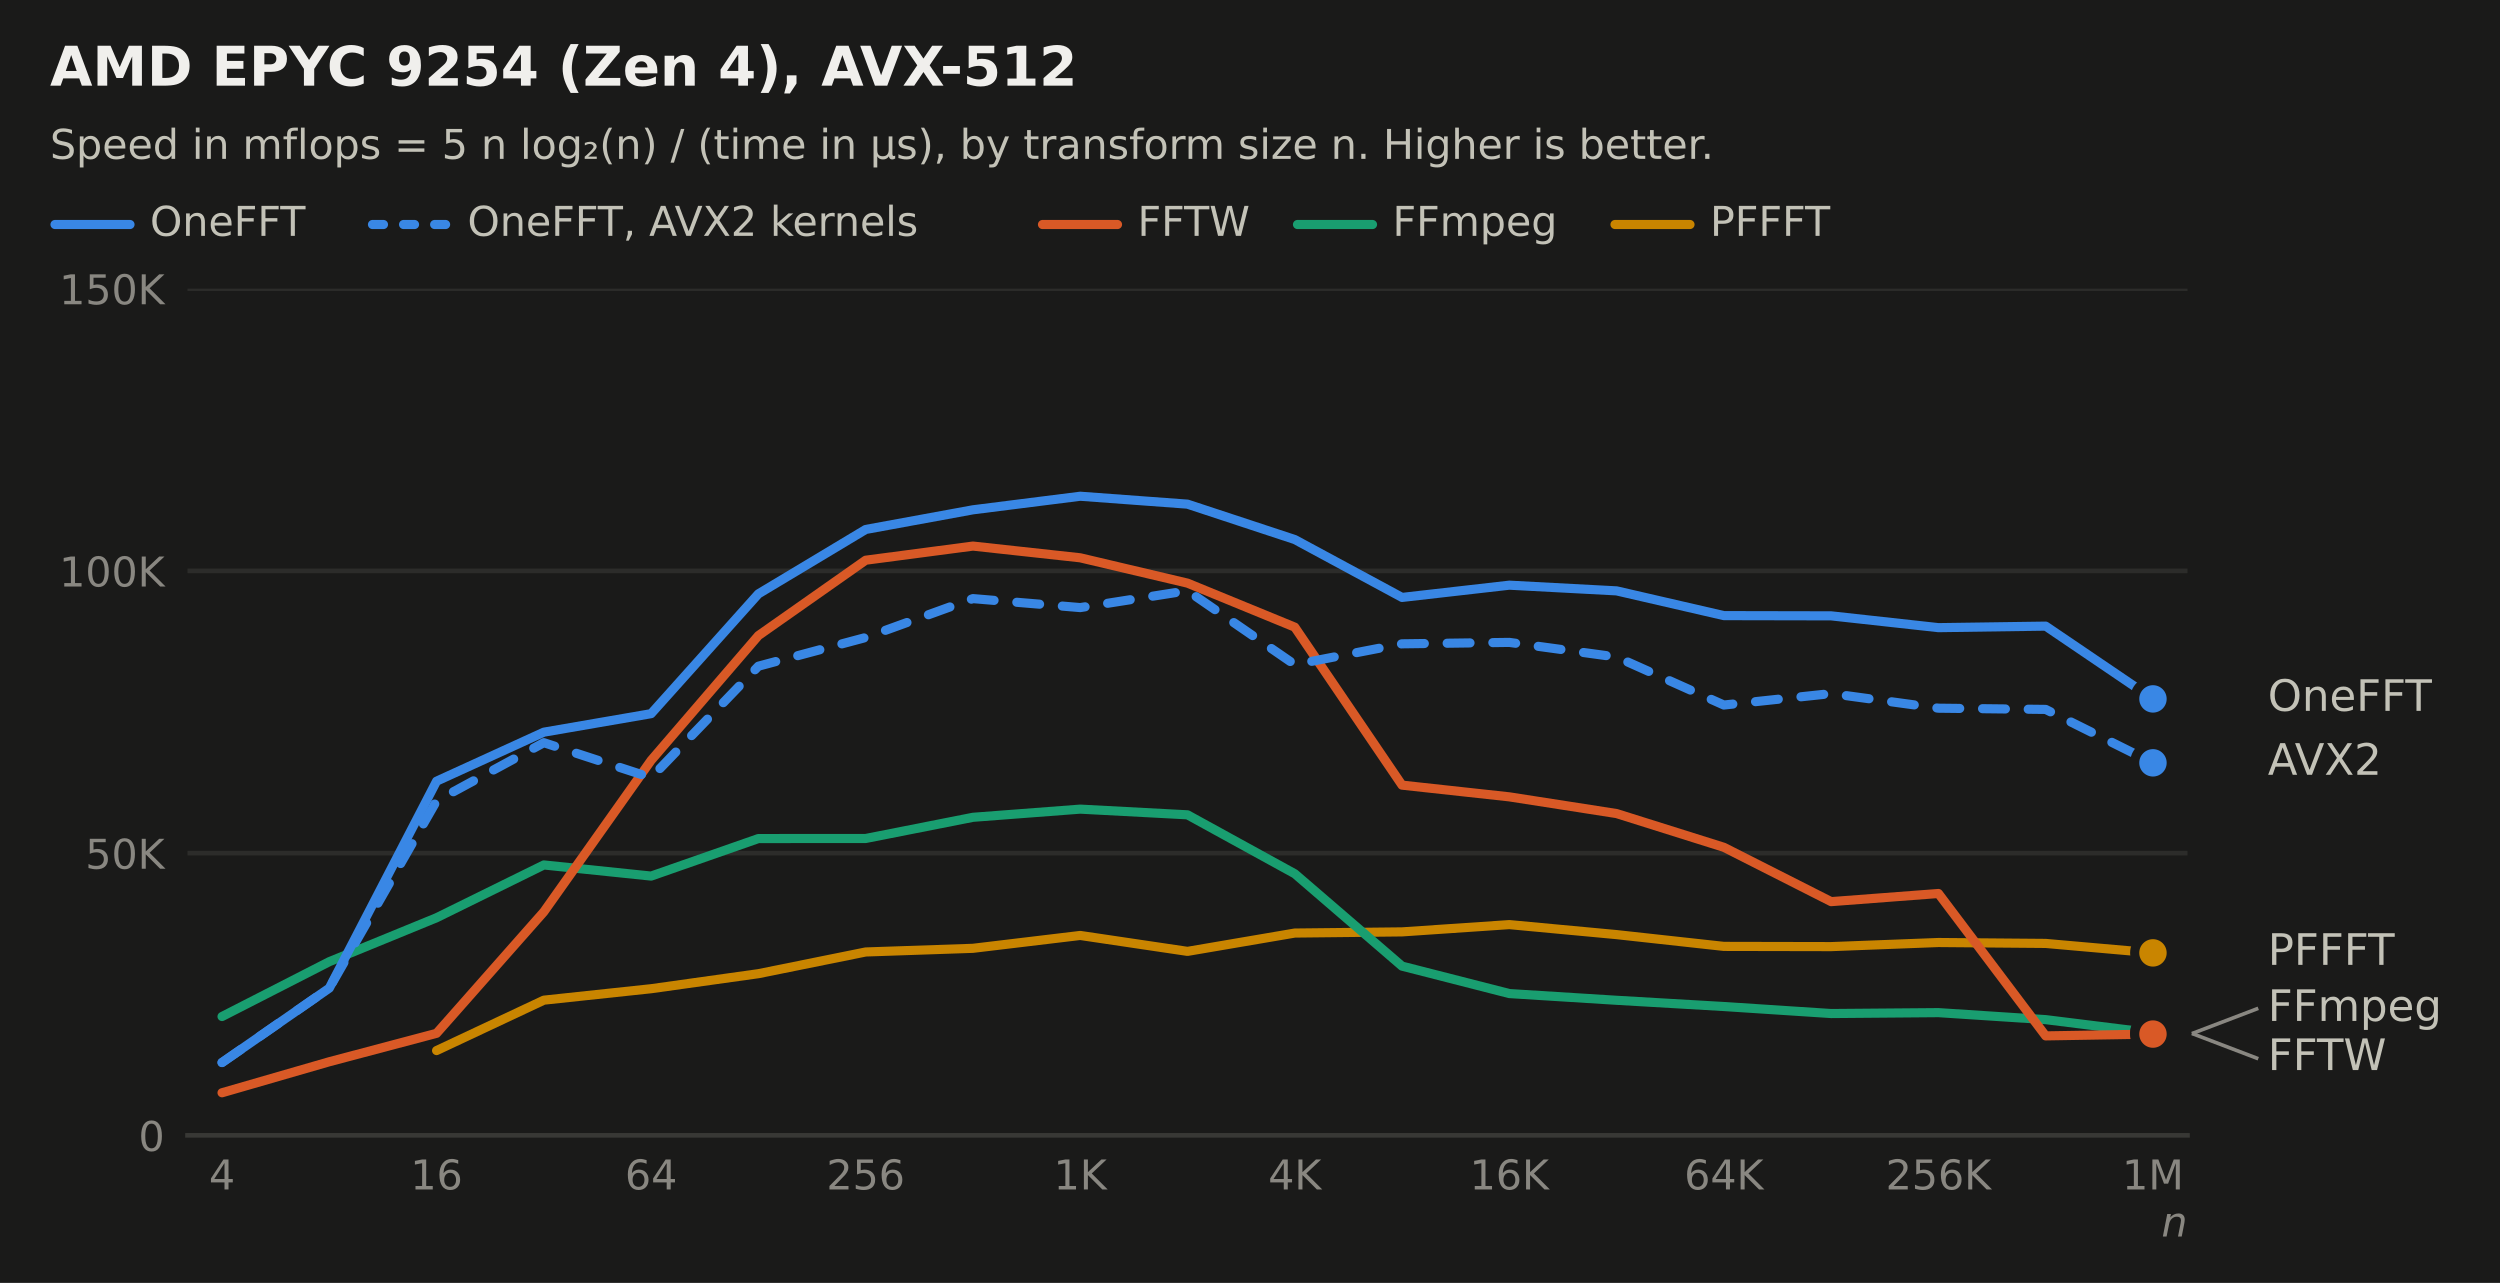
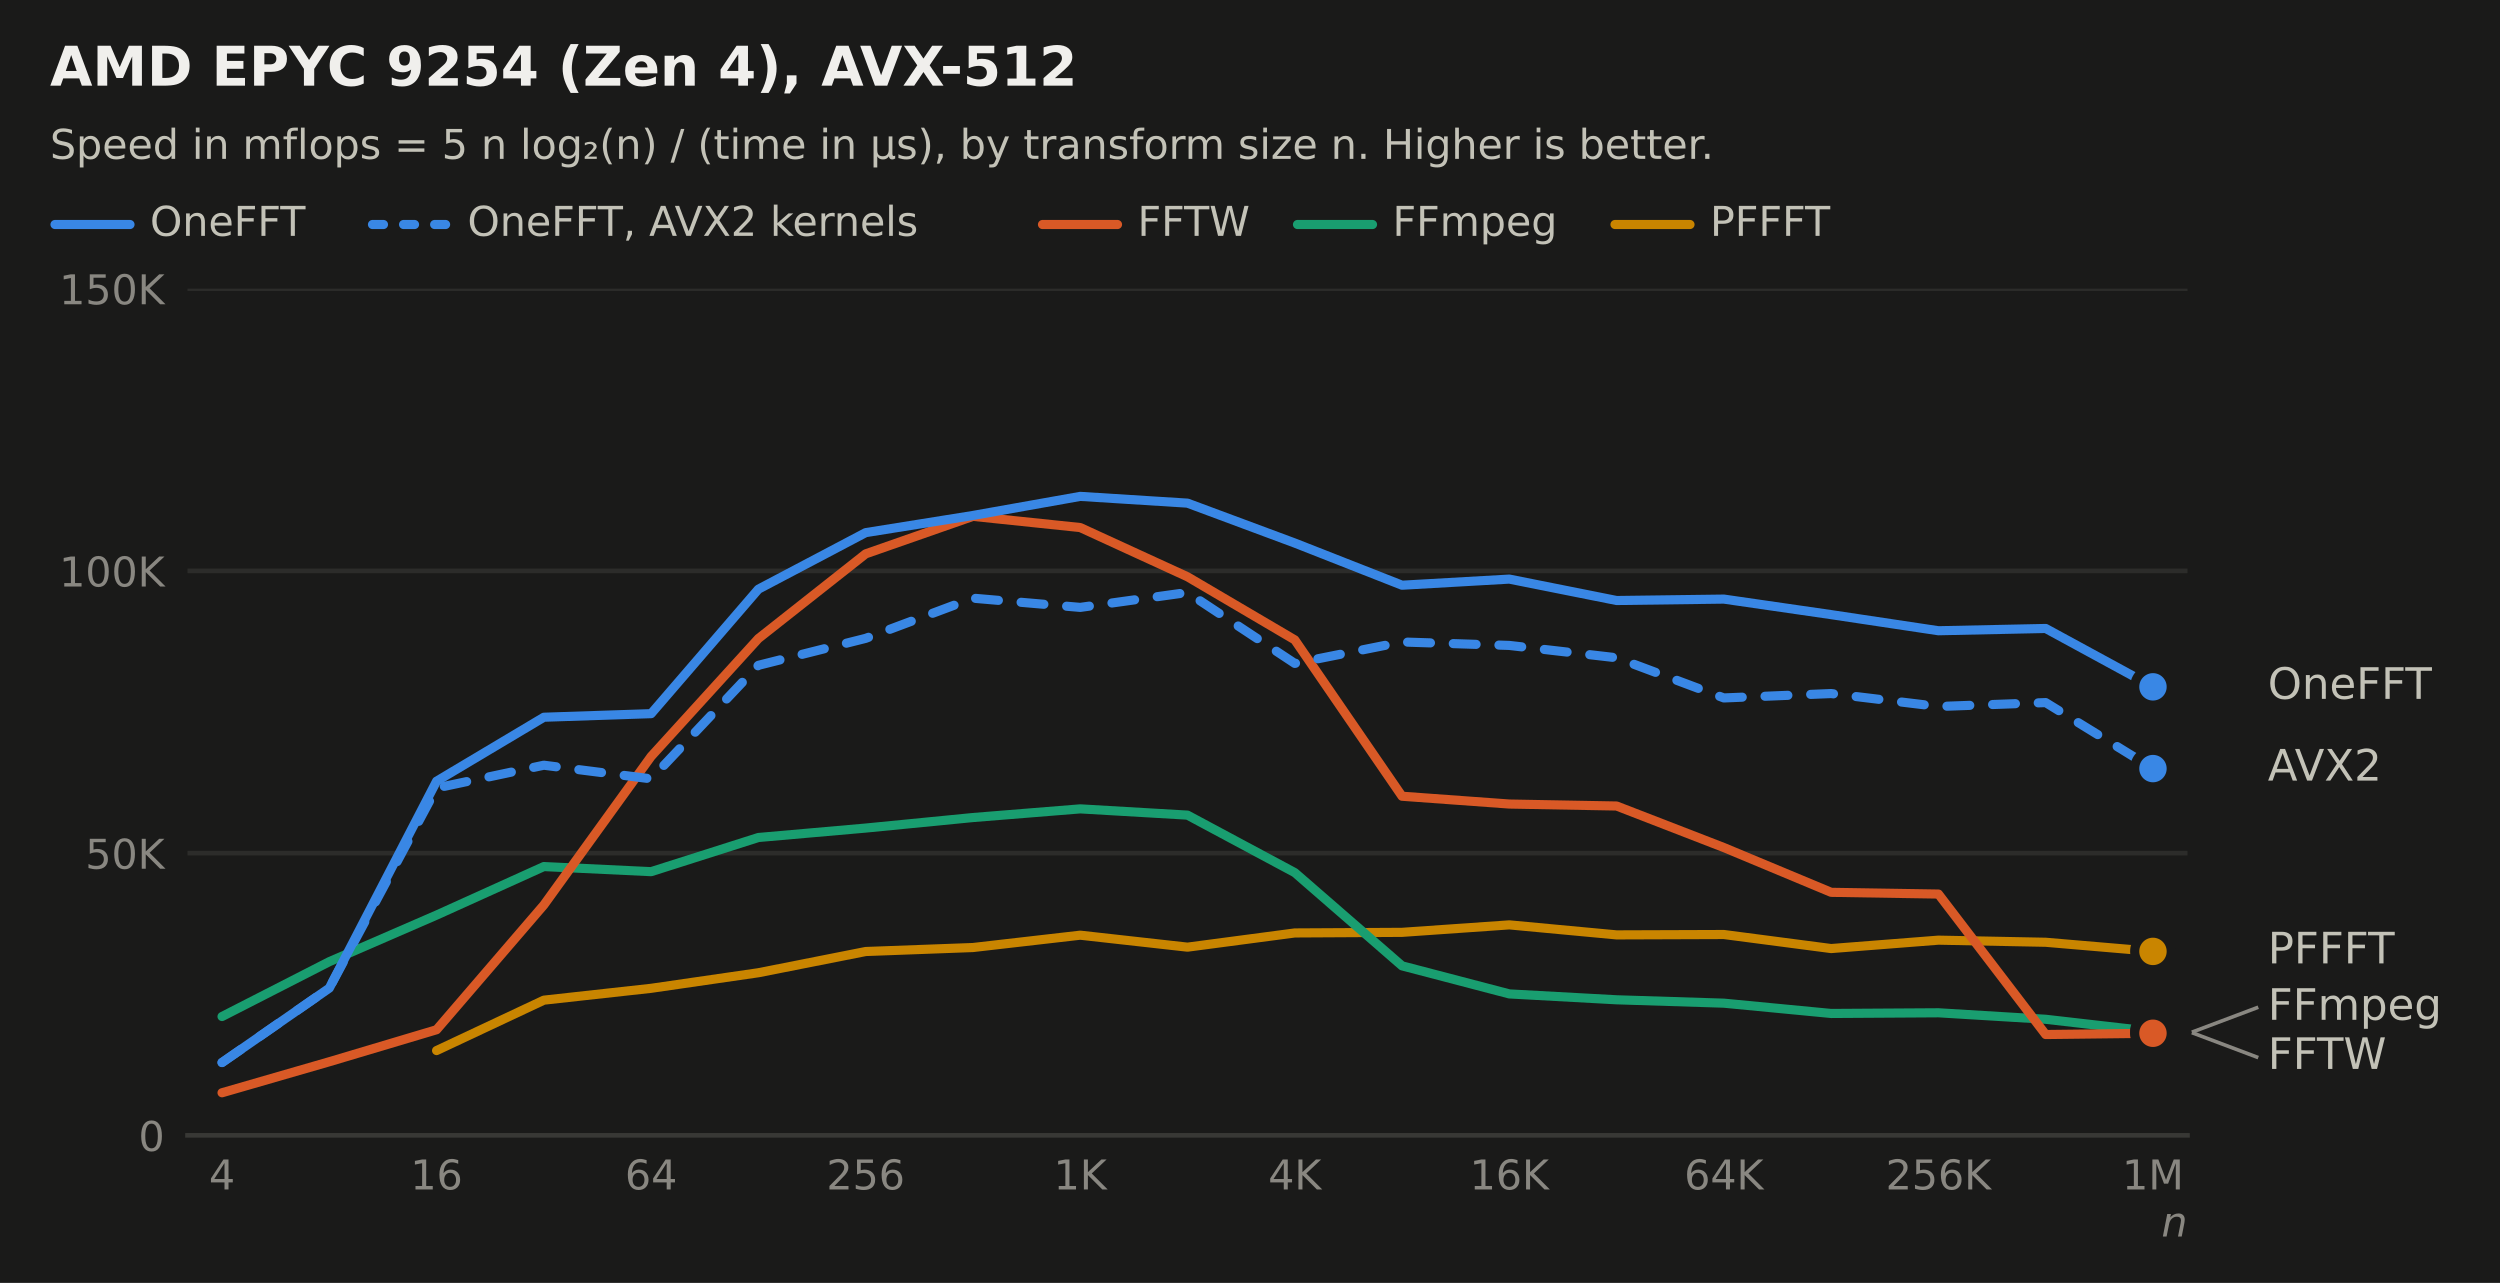
<svg xmlns="http://www.w3.org/2000/svg" xmlns:xlink="http://www.w3.org/1999/xlink" width="547.2pt" height="280.8pt" viewBox="0 0 547.2 280.8" version="1.1">
  <defs>
    <style type="text/css">*{stroke-linejoin: round; stroke-linecap: butt}</style>
  </defs>
  <g id="figure_1">
    <g id="patch_1">
      <path d="M 0 280.8  L 547.2 280.8  L 547.2 0  L 0 0  z " style="fill: #1a1a19" />
    </g>
    <g id="axes_1">
      <g id="patch_2">
        <path d="M 41.04 248.508  L 478.8 248.508  L 478.8 63.18  L 41.04 63.18  z " style="fill: #1a1a19" />
      </g>
      <g id="matplotlib.axis_1">
        <g id="xtick_1">
          <g id="line2d_1" />
          <g id="text_1">
            <text style="font-size: 9px; font-family: system-ui, -apple-system, 'Segoe UI', 'DejaVu Sans', sans-serif; text-anchor: middle; fill: #898781" x="48.599" y="260.347" transform="rotate(-0 48.59891 260.3466)">4</text>
          </g>
        </g>
        <g id="xtick_2">
          <g id="line2d_2" />
          <g id="text_2">
            <text style="font-size: 9px; font-family: system-ui, -apple-system, 'Segoe UI', 'DejaVu Sans', sans-serif; text-anchor: middle; fill: #898781" x="95.559" y="260.347" transform="rotate(-0 95.55915 260.3466)">16</text>
          </g>
        </g>
        <g id="xtick_3">
          <g id="line2d_3" />
          <g id="text_3">
            <text style="font-size: 9px; font-family: system-ui, -apple-system, 'Segoe UI', 'DejaVu Sans', sans-serif; text-anchor: middle; fill: #898781" x="142.519" y="260.347" transform="rotate(-0 142.5194 260.3466)">64</text>
          </g>
        </g>
        <g id="xtick_4">
          <g id="line2d_4" />
          <g id="text_4">
            <text style="font-size: 9px; font-family: system-ui, -apple-system, 'Segoe UI', 'DejaVu Sans', sans-serif; text-anchor: middle; fill: #898781" x="189.48" y="260.347" transform="rotate(-0 189.4796 260.3466)">256</text>
          </g>
        </g>
        <g id="xtick_5">
          <g id="line2d_5" />
          <g id="text_5">
            <text style="font-size: 9px; font-family: system-ui, -apple-system, 'Segoe UI', 'DejaVu Sans', sans-serif; text-anchor: middle; fill: #898781" x="236.44" y="260.347" transform="rotate(-0 236.4399 260.3466)">1K</text>
          </g>
        </g>
        <g id="xtick_6">
          <g id="line2d_6" />
          <g id="text_6">
            <text style="font-size: 9px; font-family: system-ui, -apple-system, 'Segoe UI', 'DejaVu Sans', sans-serif; text-anchor: middle; fill: #898781" x="283.4" y="260.347" transform="rotate(-0 283.4001 260.3466)">4K</text>
          </g>
        </g>
        <g id="xtick_7">
          <g id="line2d_7" />
          <g id="text_7">
            <text style="font-size: 9px; font-family: system-ui, -apple-system, 'Segoe UI', 'DejaVu Sans', sans-serif; text-anchor: middle; fill: #898781" x="330.36" y="260.347" transform="rotate(-0 330.3604 260.3466)">16K</text>
          </g>
        </g>
        <g id="xtick_8">
          <g id="line2d_8" />
          <g id="text_8">
            <text style="font-size: 9px; font-family: system-ui, -apple-system, 'Segoe UI', 'DejaVu Sans', sans-serif; text-anchor: middle; fill: #898781" x="377.321" y="260.347" transform="rotate(-0 377.3206 260.3466)">64K</text>
          </g>
        </g>
        <g id="xtick_9">
          <g id="line2d_9" />
          <g id="text_9">
            <text style="font-size: 9px; font-family: system-ui, -apple-system, 'Segoe UI', 'DejaVu Sans', sans-serif; text-anchor: middle; fill: #898781" x="424.281" y="260.347" transform="rotate(-0 424.2808 260.3466)">256K</text>
          </g>
        </g>
        <g id="xtick_10">
          <g id="line2d_10" />
          <g id="text_10">
            <text style="font-size: 9px; font-family: system-ui, -apple-system, 'Segoe UI', 'DejaVu Sans', sans-serif; text-anchor: middle; fill: #898781" x="471.241" y="260.347" transform="rotate(-0 471.2411 260.3466)">1M</text>
          </g>
        </g>
      </g>
      <g id="matplotlib.axis_2">
        <g id="ytick_1">
          <g id="line2d_11">
            <path d="M 41.04 248.508  L 478.8 248.508  " clip-path="url(#p783c82a42f)" style="fill: none; stroke: #2c2c2a; stroke-linecap: square" />
          </g>
          <g id="line2d_12" />
          <g id="text_11">
            <text style="font-size: 9px; font-family: system-ui, -apple-system, 'Segoe UI', 'DejaVu Sans', sans-serif; text-anchor: end; fill: #898781" x="36.04" y="251.927" transform="rotate(-0 36.04 251.9273)">0</text>
          </g>
        </g>
        <g id="ytick_2">
          <g id="line2d_13">
            <path d="M 41.04 186.732  L 478.8 186.732  " clip-path="url(#p783c82a42f)" style="fill: none; stroke: #2c2c2a; stroke-linecap: square" />
          </g>
          <g id="line2d_14" />
          <g id="text_12">
            <text style="font-size: 9px; font-family: system-ui, -apple-system, 'Segoe UI', 'DejaVu Sans', sans-serif; text-anchor: end; fill: #898781" x="36.04" y="190.151" transform="rotate(-0 36.04 190.1513)">50K</text>
          </g>
        </g>
        <g id="ytick_3">
          <g id="line2d_15">
            <path d="M 41.04 124.956  L 478.8 124.956  " clip-path="url(#p783c82a42f)" style="fill: none; stroke: #2c2c2a; stroke-linecap: square" />
          </g>
          <g id="line2d_16" />
          <g id="text_13">
            <text style="font-size: 9px; font-family: system-ui, -apple-system, 'Segoe UI', 'DejaVu Sans', sans-serif; text-anchor: end; fill: #898781" x="36.04" y="128.375" transform="rotate(-0 36.04 128.3753)">100K</text>
          </g>
        </g>
        <g id="ytick_4">
          <g id="line2d_17">
            <path d="M 41.04 63.18  L 478.8 63.18  " clip-path="url(#p783c82a42f)" style="fill: none; stroke: #2c2c2a; stroke-linecap: square" />
          </g>
          <g id="line2d_18" />
          <g id="text_14">
            <text style="font-size: 9px; font-family: system-ui, -apple-system, 'Segoe UI', 'DejaVu Sans', sans-serif; text-anchor: end; fill: #898781" x="36.04" y="66.599" transform="rotate(-0 36.04 66.5993)">150K</text>
          </g>
        </g>
      </g>
      <g id="line2d_19">
-         <path d="M 480.129 226.339  L 493.916 231.593  " style="fill: none; stroke: #898781; stroke-width: 0.8; stroke-linecap: square" />
+         <path d="M 480.129 226.16  L 493.916 231.349  " style="fill: none; stroke: #898781; stroke-width: 0.8; stroke-linecap: square" />
      </g>
      <g id="line2d_20">
-         <path d="M 480.129 226.098  L 493.916 220.844  " style="fill: none; stroke: #898781; stroke-width: 0.8; stroke-linecap: square" />
+         <path d="M 480.129 225.788  L 493.916 220.6  " style="fill: none; stroke: #898781; stroke-width: 0.8; stroke-linecap: square" />
      </g>
      <g id="line2d_21">
-         <path d="M 95.559 229.946  L 119.039 218.915  L 142.519 216.408  L 166 213.117  L 189.48 208.369  L 212.96 207.567  L 236.44 204.752  L 259.92 208.237  L 283.4 204.228  L 306.88 203.97  L 330.36 202.378  L 353.84 204.567  L 377.321 207.146  L 400.801 207.196  L 424.281 206.297  L 447.761 206.497  L 471.241 208.567  " clip-path="url(#p783c82a42f)" style="fill: none; stroke: #c98500; stroke-width: 2; stroke-linecap: round" />
+         <path d="M 95.559 229.946  L 119.039 218.915  L 142.519 216.321  L 166 212.912  L 189.48 208.267  L 212.96 207.395  L 236.44 204.694  L 259.92 207.314  L 283.4 204.206  L 306.88 204.071  L 330.36 202.435  L 353.84 204.63  L 377.321 204.545  L 400.801 207.62  L 424.281 205.781  L 447.761 206.243  L 471.241 208.243  " clip-path="url(#p783c82a42f)" style="fill: none; stroke: #c98500; stroke-width: 2; stroke-linecap: round" />
      </g>
      <g id="line2d_22">
-         <path d="M 48.599 222.497  L 72.079 210.492  L 95.559 200.873  L 119.039 189.321  L 142.519 191.757  L 166 183.542  L 189.48 183.527  L 212.96 178.891  L 236.44 177.102  L 259.92 178.348  L 283.4 191.247  L 306.88 211.468  L 330.36 217.471  L 353.84 218.943  L 377.321 220.308  L 400.801 221.843  L 424.281 221.645  L 447.761 223.178  L 471.241 226.098  " clip-path="url(#p783c82a42f)" style="fill: none; stroke: #199e70; stroke-width: 2; stroke-linecap: round" />
+         <path d="M 48.599 222.497  L 72.079 210.492  L 95.559 200.293  L 119.039 189.674  L 142.519 190.79  L 166 183.312  L 189.48 181.247  L 212.96 178.942  L 236.44 177.045  L 259.92 178.415  L 283.4 190.997  L 306.88 211.405  L 330.36 217.548  L 353.84 218.835  L 377.321 219.574  L 400.801 221.828  L 424.281 221.678  L 447.761 223.1  L 471.241 225.788  " clip-path="url(#p783c82a42f)" style="fill: none; stroke: #199e70; stroke-width: 2; stroke-linecap: round" />
      </g>
      <g id="line2d_23">
-         <path d="M 48.599 239.183  L 72.079 232.393  L 95.559 226.171  L 119.039 199.577  L 142.519 166.425  L 166 139.118  L 189.48 122.62  L 212.96 119.526  L 236.44 122.092  L 259.92 127.639  L 283.4 137.272  L 306.88 171.851  L 330.36 174.415  L 353.84 178.073  L 377.321 185.459  L 400.801 197.349  L 424.281 195.568  L 447.761 226.736  L 471.241 226.339  " clip-path="url(#p783c82a42f)" style="fill: none; stroke: #d95926; stroke-width: 2; stroke-linecap: round" />
+         <path d="M 48.599 239.183  L 72.079 232.393  L 95.559 225.387  L 119.039 198.079  L 142.519 165.564  L 166 139.763  L 189.48 121.227  L 212.96 113.018  L 236.44 115.472  L 259.92 126.248  L 283.4 140.057  L 306.88 174.279  L 330.36 175.987  L 353.84 176.419  L 377.321 185.514  L 400.801 195.311  L 424.281 195.691  L 447.761 226.437  L 471.241 226.16  " clip-path="url(#p783c82a42f)" style="fill: none; stroke: #d95926; stroke-width: 2; stroke-linecap: round" />
      </g>
      <g id="line2d_24">
-         <path d="M 48.599 232.566  L 72.079 216.277  L 95.559 175.292  L 119.039 162.559  L 142.519 170.218  L 166 145.815  L 189.48 139.535  L 212.96 131.024  L 236.44 132.988  L 259.92 129.295  L 283.4 145.47  L 306.88 140.92  L 330.36 140.607  L 353.84 143.809  L 377.321 154.317  L 400.801 151.809  L 424.281 155.009  L 447.761 155.277  L 471.241 166.968  " clip-path="url(#p783c82a42f)" style="fill: none; stroke-dasharray: 5,5; stroke-dashoffset: 0; stroke: #3987e5; stroke-width: 2; stroke-linecap: round" />
+         <path d="M 48.599 232.566  L 72.079 216.277  L 95.559 172.476  L 119.039 167.49  L 142.519 170.475  L 166 145.625  L 189.48 139.723  L 212.96 130.927  L 236.44 132.946  L 259.92 129.682  L 283.4 145.204  L 306.88 140.514  L 330.36 141.271  L 353.84 143.975  L 377.321 152.765  L 400.801 151.805  L 424.281 154.64  L 447.761 153.782  L 471.241 168.229  " clip-path="url(#p783c82a42f)" style="fill: none; stroke-dasharray: 5,5; stroke-dashoffset: 0; stroke: #3987e5; stroke-width: 2; stroke-linecap: round" />
      </g>
      <g id="patch_3">
        <path d="M 41.04 248.508  L 478.8 248.508  " style="fill: none; stroke: #383835; stroke-linejoin: miter; stroke-linecap: square" />
      </g>
      <g id="line2d_25">
-         <path d="M 48.599 232.566  L 72.079 216.277  L 95.559 170.985  L 119.039 160.257  L 142.519 156.205  L 166 129.983  L 189.48 115.89  L 212.96 111.585  L 236.44 108.617  L 259.92 110.348  L 283.4 118.095  L 306.88 130.765  L 330.36 128.083  L 353.84 129.33  L 377.321 134.748  L 400.801 134.797  L 424.281 137.381  L 447.761 137.047  L 471.241 152.976  " clip-path="url(#p783c82a42f)" style="fill: none; stroke: #3987e5; stroke-width: 2; stroke-linecap: round" />
+         <path d="M 48.599 232.566  L 72.079 216.277  L 95.559 170.985  L 119.039 156.988  L 142.519 156.205  L 166 128.959  L 189.48 116.582  L 212.96 112.825  L 236.44 108.648  L 259.92 110.128  L 283.4 118.863  L 306.88 128.093  L 330.36 126.752  L 353.84 131.441  L 377.321 131.13  L 400.801 134.531  L 424.281 138.057  L 447.761 137.559  L 471.241 150.337  " clip-path="url(#p783c82a42f)" style="fill: none; stroke: #3987e5; stroke-width: 2; stroke-linecap: round" />
      </g>
      <g id="text_15">
-         <text style="font-size: 9.5px; font-family: system-ui, -apple-system, 'Segoe UI', 'DejaVu Sans', sans-serif; text-anchor: start; fill: #c3c2b7" x="496.374" y="234.214" transform="rotate(-0 496.374 234.2144)">FFTW</text>
+         <text style="font-size: 9.5px; font-family: system-ui, -apple-system, 'Segoe UI', 'DejaVu Sans', sans-serif; text-anchor: start; fill: #c3c2b7" x="496.374" y="233.97" transform="rotate(-0 496.374 233.9701)">FFTW</text>
      </g>
      <g id="text_16">
-         <text style="font-size: 9.5px; font-family: system-ui, -apple-system, 'Segoe UI', 'DejaVu Sans', sans-serif; text-anchor: start; fill: #c3c2b7" x="496.374" y="223.465" transform="rotate(-0 496.374 223.4654)">FFmpeg</text>
+         <text style="font-size: 9.5px; font-family: system-ui, -apple-system, 'Segoe UI', 'DejaVu Sans', sans-serif; text-anchor: start; fill: #c3c2b7" x="496.374" y="223.221" transform="rotate(-0 496.374 223.2211)">FFmpeg</text>
      </g>
      <g id="text_17">
-         <text style="font-size: 9.5px; font-family: system-ui, -apple-system, 'Segoe UI', 'DejaVu Sans', sans-serif; text-anchor: start; fill: #c3c2b7" x="496.374" y="211.188" transform="rotate(-0 496.374 211.1883)">PFFFT</text>
+         <text style="font-size: 9.5px; font-family: system-ui, -apple-system, 'Segoe UI', 'DejaVu Sans', sans-serif; text-anchor: start; fill: #c3c2b7" x="496.374" y="210.864" transform="rotate(-0 496.374 210.8644)">PFFFT</text>
      </g>
      <g id="text_18">
-         <text style="font-size: 9.5px; font-family: system-ui, -apple-system, 'Segoe UI', 'DejaVu Sans', sans-serif; text-anchor: start; fill: #c3c2b7" x="496.374" y="169.589" transform="rotate(-0 496.374 169.589)">AVX2</text>
+         <text style="font-size: 9.5px; font-family: system-ui, -apple-system, 'Segoe UI', 'DejaVu Sans', sans-serif; text-anchor: start; fill: #c3c2b7" x="496.374" y="170.85" transform="rotate(-0 496.374 170.8501)">AVX2</text>
      </g>
      <g id="text_19">
-         <text style="font-size: 9.5px; font-family: system-ui, -apple-system, 'Segoe UI', 'DejaVu Sans', sans-serif; text-anchor: start; fill: #c3c2b7" x="496.374" y="155.597" transform="rotate(-0 496.374 155.5973)">OneFFT</text>
+         <text style="font-size: 9.5px; font-family: system-ui, -apple-system, 'Segoe UI', 'DejaVu Sans', sans-serif; text-anchor: start; fill: #c3c2b7" x="496.374" y="152.958" transform="rotate(-0 496.374 152.9579)">OneFFT</text>
      </g>
      <g id="line2d_26">
-         <path d="M 471.241 208.567  " style="fill: none; stroke: #1f77b4; stroke-width: 1.5; stroke-linecap: square" />
+         <path d="M 471.241 208.243  " style="fill: none; stroke: #1f77b4; stroke-width: 1.5; stroke-linecap: square" />
        <defs>
          <path id="m105a9bd5ef" d="M 0 4  C 1.061 4 2.078 3.579 2.828 2.828  C 3.579 2.078 4 1.061 4 0  C 4 -1.061 3.579 -2.078 2.828 -2.828  C 2.078 -3.579 1.061 -4 0 -4  C -1.061 -4 -2.078 -3.579 -2.828 -2.828  C -3.579 -2.078 -4 -1.061 -4 0  C -4 1.061 -3.579 2.078 -2.828 2.828  C -2.078 3.579 -1.061 4 0 4  z " style="stroke: #1a1a19; stroke-width: 2" />
        </defs>
        <g>
-           <use xlink:href="#m105a9bd5ef" x="471.241" y="208.567" style="fill: #c98500; stroke: #1a1a19; stroke-width: 2" />
+           <use xlink:href="#m105a9bd5ef" x="471.241" y="208.243" style="fill: #c98500; stroke: #1a1a19; stroke-width: 2" />
        </g>
      </g>
      <g id="line2d_27">
-         <path d="M 471.241 226.098  " style="fill: none; stroke: #ff7f0e; stroke-width: 1.5; stroke-linecap: square" />
+         <path d="M 471.241 225.788  " style="fill: none; stroke: #ff7f0e; stroke-width: 1.5; stroke-linecap: square" />
        <defs>
          <path id="m14bd4e39dd" d="M 0 4  C 1.061 4 2.078 3.579 2.828 2.828  C 3.579 2.078 4 1.061 4 0  C 4 -1.061 3.579 -2.078 2.828 -2.828  C 2.078 -3.579 1.061 -4 0 -4  C -1.061 -4 -2.078 -3.579 -2.828 -2.828  C -3.579 -2.078 -4 -1.061 -4 0  C -4 1.061 -3.579 2.078 -2.828 2.828  C -2.078 3.579 -1.061 4 0 4  z " style="stroke: #1a1a19; stroke-width: 2" />
        </defs>
        <g>
-           <use xlink:href="#m14bd4e39dd" x="471.241" y="226.098" style="fill: #199e70; stroke: #1a1a19; stroke-width: 2" />
+           <use xlink:href="#m14bd4e39dd" x="471.241" y="225.788" style="fill: #199e70; stroke: #1a1a19; stroke-width: 2" />
        </g>
      </g>
      <g id="line2d_28">
-         <path d="M 471.241 226.339  " style="fill: none; stroke: #2ca02c; stroke-width: 1.5; stroke-linecap: square" />
+         <path d="M 471.241 226.16  " style="fill: none; stroke: #2ca02c; stroke-width: 1.5; stroke-linecap: square" />
        <defs>
          <path id="md1f00c4909" d="M 0 4  C 1.061 4 2.078 3.579 2.828 2.828  C 3.579 2.078 4 1.061 4 0  C 4 -1.061 3.579 -2.078 2.828 -2.828  C 2.078 -3.579 1.061 -4 0 -4  C -1.061 -4 -2.078 -3.579 -2.828 -2.828  C -3.579 -2.078 -4 -1.061 -4 0  C -4 1.061 -3.579 2.078 -2.828 2.828  C -2.078 3.579 -1.061 4 0 4  z " style="stroke: #1a1a19; stroke-width: 2" />
        </defs>
        <g>
-           <use xlink:href="#md1f00c4909" x="471.241" y="226.339" style="fill: #d95926; stroke: #1a1a19; stroke-width: 2" />
+           <use xlink:href="#md1f00c4909" x="471.241" y="226.16" style="fill: #d95926; stroke: #1a1a19; stroke-width: 2" />
        </g>
      </g>
      <g id="line2d_29">
-         <path d="M 471.241 166.968  " style="fill: none; stroke: #d62728; stroke-width: 1.5; stroke-linecap: square" />
+         <path d="M 471.241 168.229  " style="fill: none; stroke: #d62728; stroke-width: 1.5; stroke-linecap: square" />
        <defs>
          <path id="m32428de690" d="M 0 4  C 1.061 4 2.078 3.579 2.828 2.828  C 3.579 2.078 4 1.061 4 0  C 4 -1.061 3.579 -2.078 2.828 -2.828  C 2.078 -3.579 1.061 -4 0 -4  C -1.061 -4 -2.078 -3.579 -2.828 -2.828  C -3.579 -2.078 -4 -1.061 -4 0  C -4 1.061 -3.579 2.078 -2.828 2.828  C -2.078 3.579 -1.061 4 0 4  z " style="stroke: #1a1a19; stroke-width: 2" />
        </defs>
        <g>
-           <use xlink:href="#m32428de690" x="471.241" y="166.968" style="fill: #3987e5; stroke: #1a1a19; stroke-width: 2" />
+           <use xlink:href="#m32428de690" x="471.241" y="168.229" style="fill: #3987e5; stroke: #1a1a19; stroke-width: 2" />
        </g>
      </g>
      <g id="line2d_30">
-         <path d="M 471.241 152.976  " style="fill: none; stroke: #9467bd; stroke-width: 1.5; stroke-linecap: square" />
-         <g>
-           <use xlink:href="#m32428de690" x="471.241" y="152.976" style="fill: #3987e5; stroke: #1a1a19; stroke-width: 2" />
+         <path d="M 471.241 150.337  " style="fill: none; stroke: #9467bd; stroke-width: 1.5; stroke-linecap: square" />
+         <g>
+           <use xlink:href="#m32428de690" x="471.241" y="150.337" style="fill: #3987e5; stroke: #1a1a19; stroke-width: 2" />
        </g>
      </g>
    </g>
    <g id="line2d_31">
      <path d="M 12.038 49.14  L 28.454 49.14  " style="fill: none; stroke: #3987e5; stroke-width: 2; stroke-linecap: round" />
    </g>
    <g id="line2d_32">
      <path d="M 81.533 49.14  L 97.949 49.14  " style="fill: none; stroke-dasharray: 2.4,4.4; stroke-dashoffset: 0; stroke: #3987e5; stroke-width: 2; stroke-linecap: round" />
    </g>
    <g id="line2d_33">
      <path d="M 228.182 49.14  L 244.598 49.14  " style="fill: none; stroke: #d95926; stroke-width: 2; stroke-linecap: round" />
    </g>
    <g id="line2d_34">
      <path d="M 283.997 49.14  L 300.413 49.14  " style="fill: none; stroke: #199e70; stroke-width: 2; stroke-linecap: round" />
    </g>
    <g id="line2d_35">
      <path d="M 353.491 49.14  L 369.907 49.14  " style="fill: none; stroke: #c98500; stroke-width: 2; stroke-linecap: round" />
    </g>
    <g id="text_20">
      <text style="font-weight: 700; font-size: 12px; font-family: system-ui, -apple-system, 'Segoe UI', 'DejaVu Sans', sans-serif; text-anchor: start; fill: #f0efec" x="10.944" y="18.755" transform="rotate(-0 10.944 18.75525)">AMD EPYC 9254 (Zen 4), AVX-512</text>
    </g>
    <g id="text_21">
      <text style="font-size: 9px; font-family: system-ui, -apple-system, 'Segoe UI', 'DejaVu Sans', sans-serif; text-anchor: start; fill: #c3c2b7" x="10.944" y="34.775" transform="rotate(-0 10.944 34.77544)">Speed in mflops = 5 n log₂(n) / (time in µs), by transform size n. Higher is better.</text>
    </g>
    <g id="text_22">
      <text style="font-size: 9px; font-family: system-ui, -apple-system, 'Segoe UI', 'DejaVu Sans', sans-serif; text-anchor: start; fill: #c3c2b7" x="32.832" y="51.623" transform="rotate(-0 32.832 51.62344)">OneFFT</text>
    </g>
    <g id="text_23">
      <text style="font-size: 9px; font-family: system-ui, -apple-system, 'Segoe UI', 'DejaVu Sans', sans-serif; text-anchor: start; fill: #c3c2b7" x="102.326" y="51.623" transform="rotate(-0 102.3264 51.62344)">OneFFT, AVX2 kernels</text>
    </g>
    <g id="text_24">
      <text style="font-size: 9px; font-family: system-ui, -apple-system, 'Segoe UI', 'DejaVu Sans', sans-serif; text-anchor: start; fill: #c3c2b7" x="248.976" y="51.623" transform="rotate(-0 248.976 51.62344)">FFTW</text>
    </g>
    <g id="text_25">
      <text style="font-size: 9px; font-family: system-ui, -apple-system, 'Segoe UI', 'DejaVu Sans', sans-serif; text-anchor: start; fill: #c3c2b7" x="304.79" y="51.623" transform="rotate(-0 304.7904 51.62344)">FFmpeg</text>
    </g>
    <g id="text_26">
      <text style="font-size: 9px; font-family: system-ui, -apple-system, 'Segoe UI', 'DejaVu Sans', sans-serif; text-anchor: start; fill: #c3c2b7" x="374.285" y="51.623" transform="rotate(-0 374.2848 51.62344)">PFFFT</text>
    </g>
    <g id="text_27">
      <text style="font-style: italic; font-size: 9px; font-family: system-ui, -apple-system, 'Segoe UI', 'DejaVu Sans', sans-serif; text-anchor: end; fill: #898781" x="478.8" y="270.647" transform="rotate(-0 478.8 270.6474)">n</text>
    </g>
  </g>
  <defs>
    <clipPath id="p783c82a42f">
      <rect x="41.04" y="63.18" width="437.76" height="185.328" />
    </clipPath>
  </defs>
</svg>
